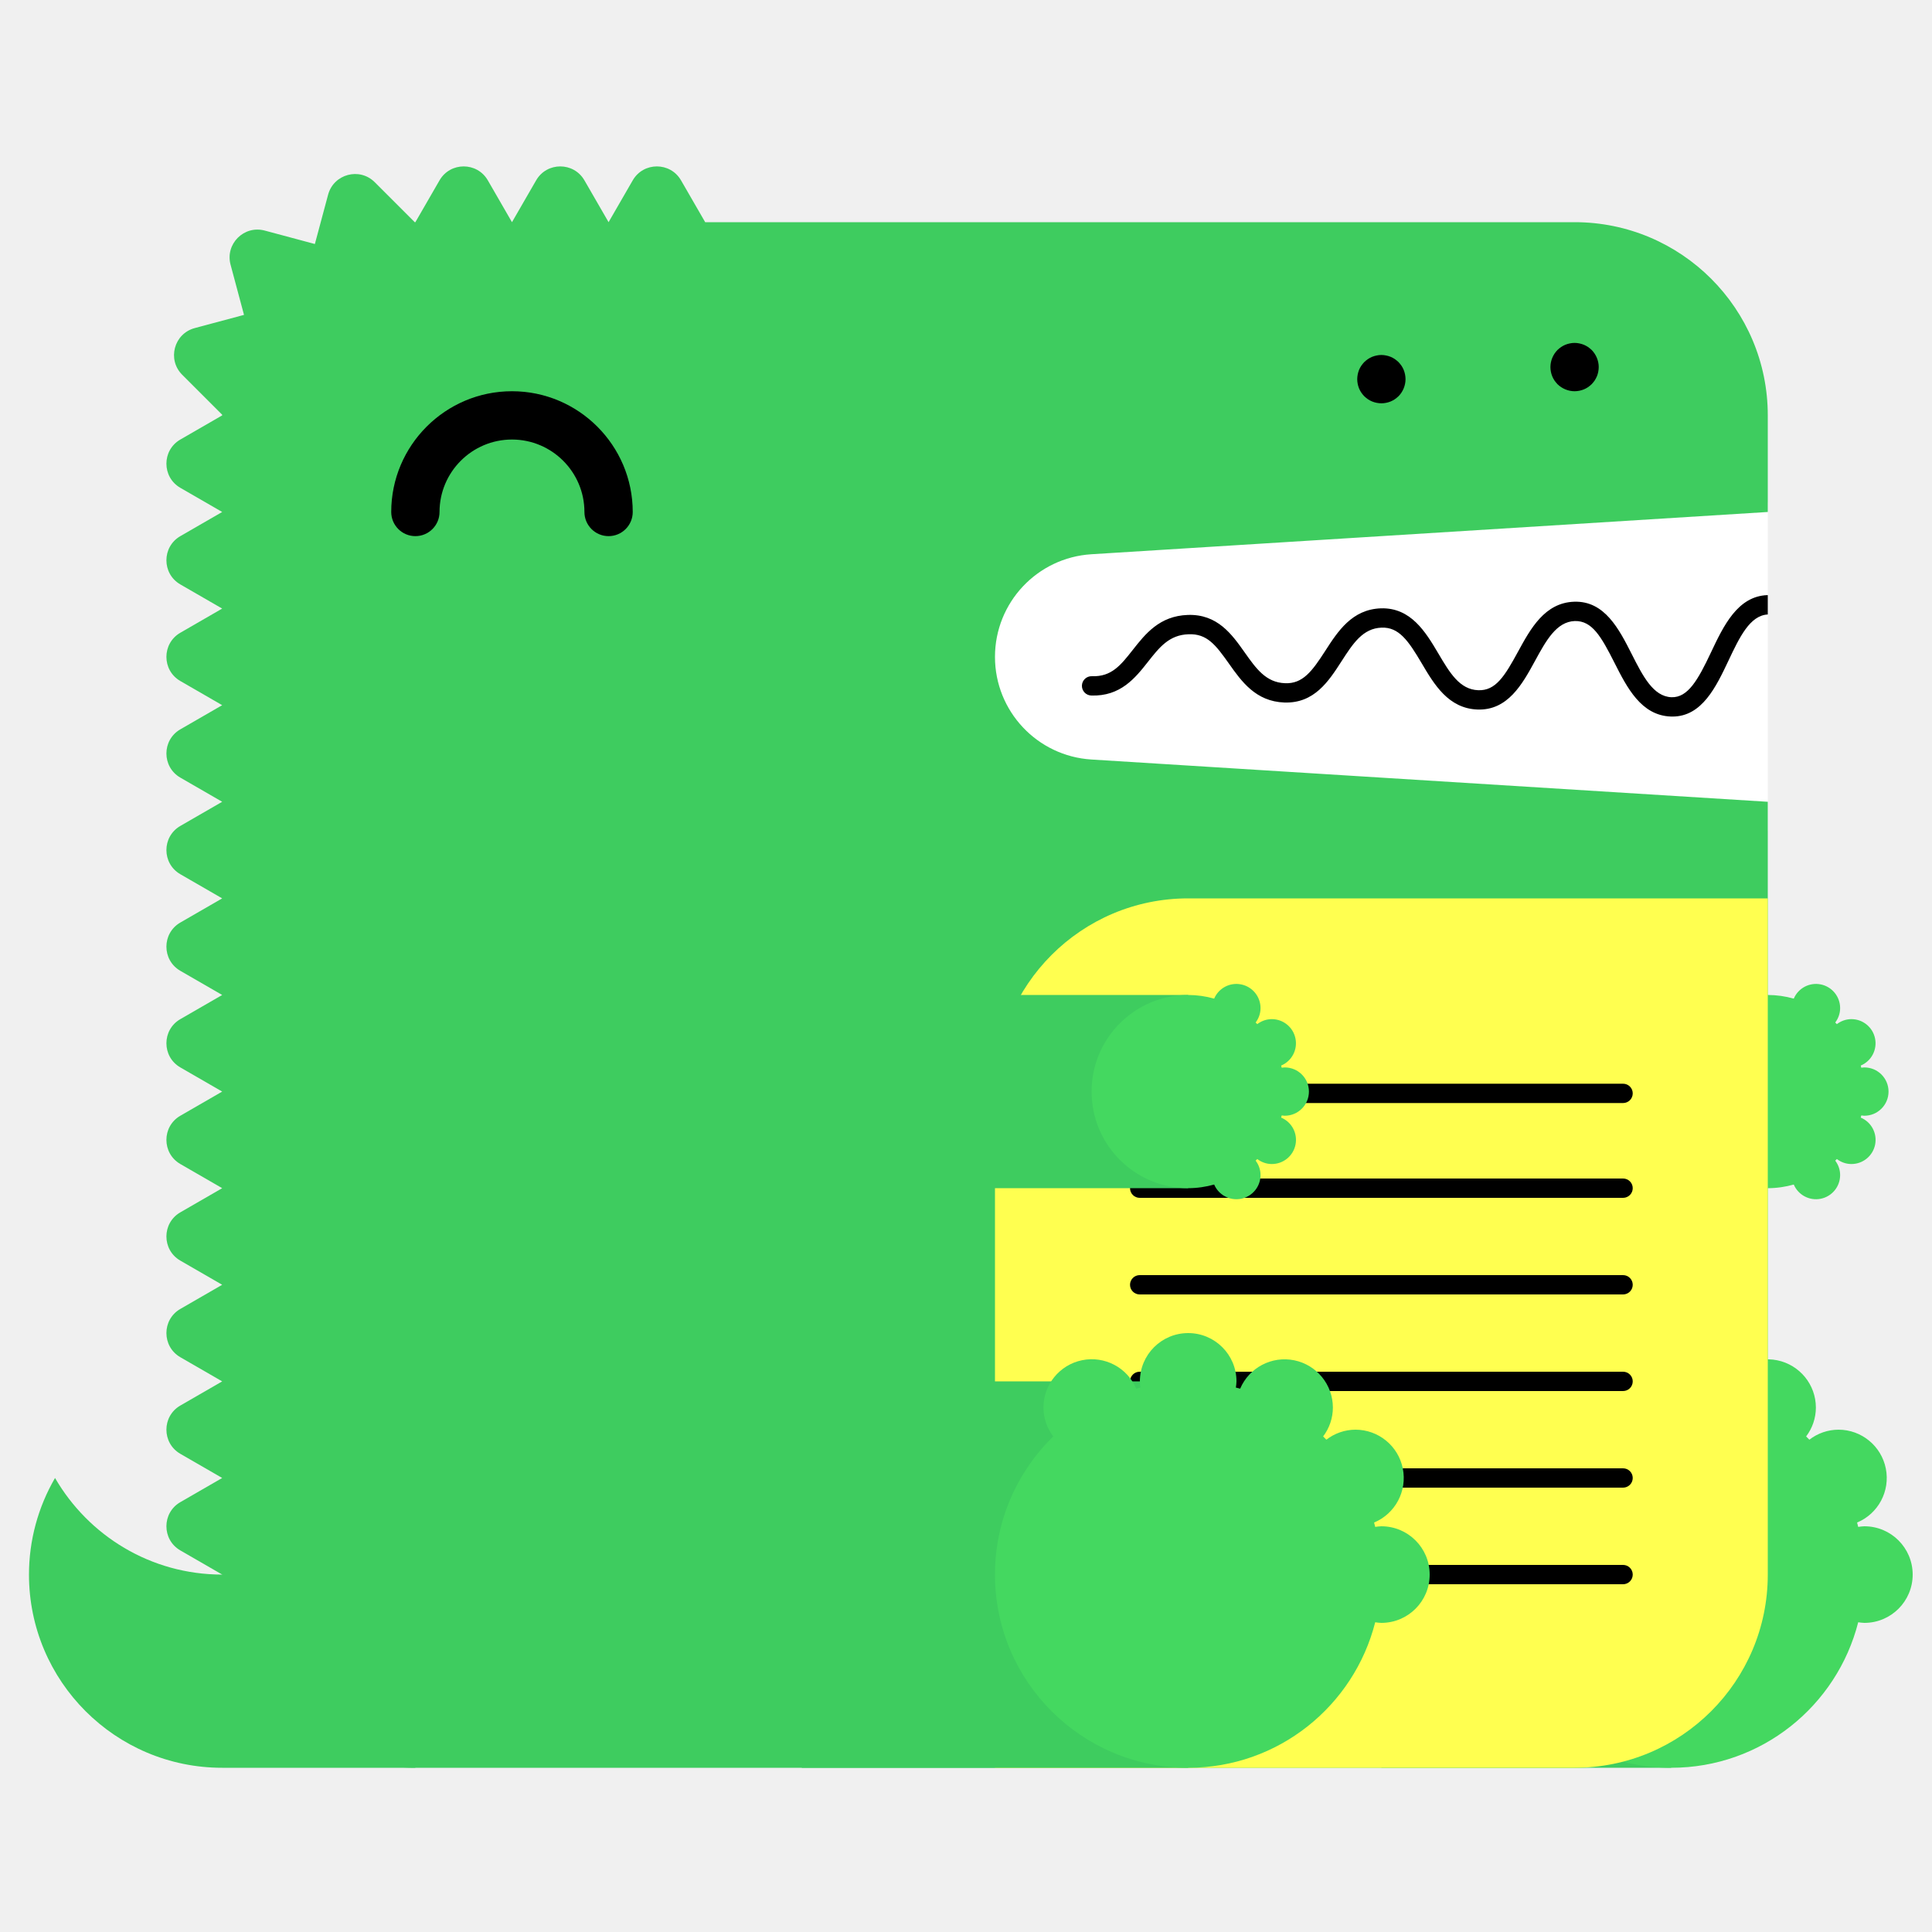
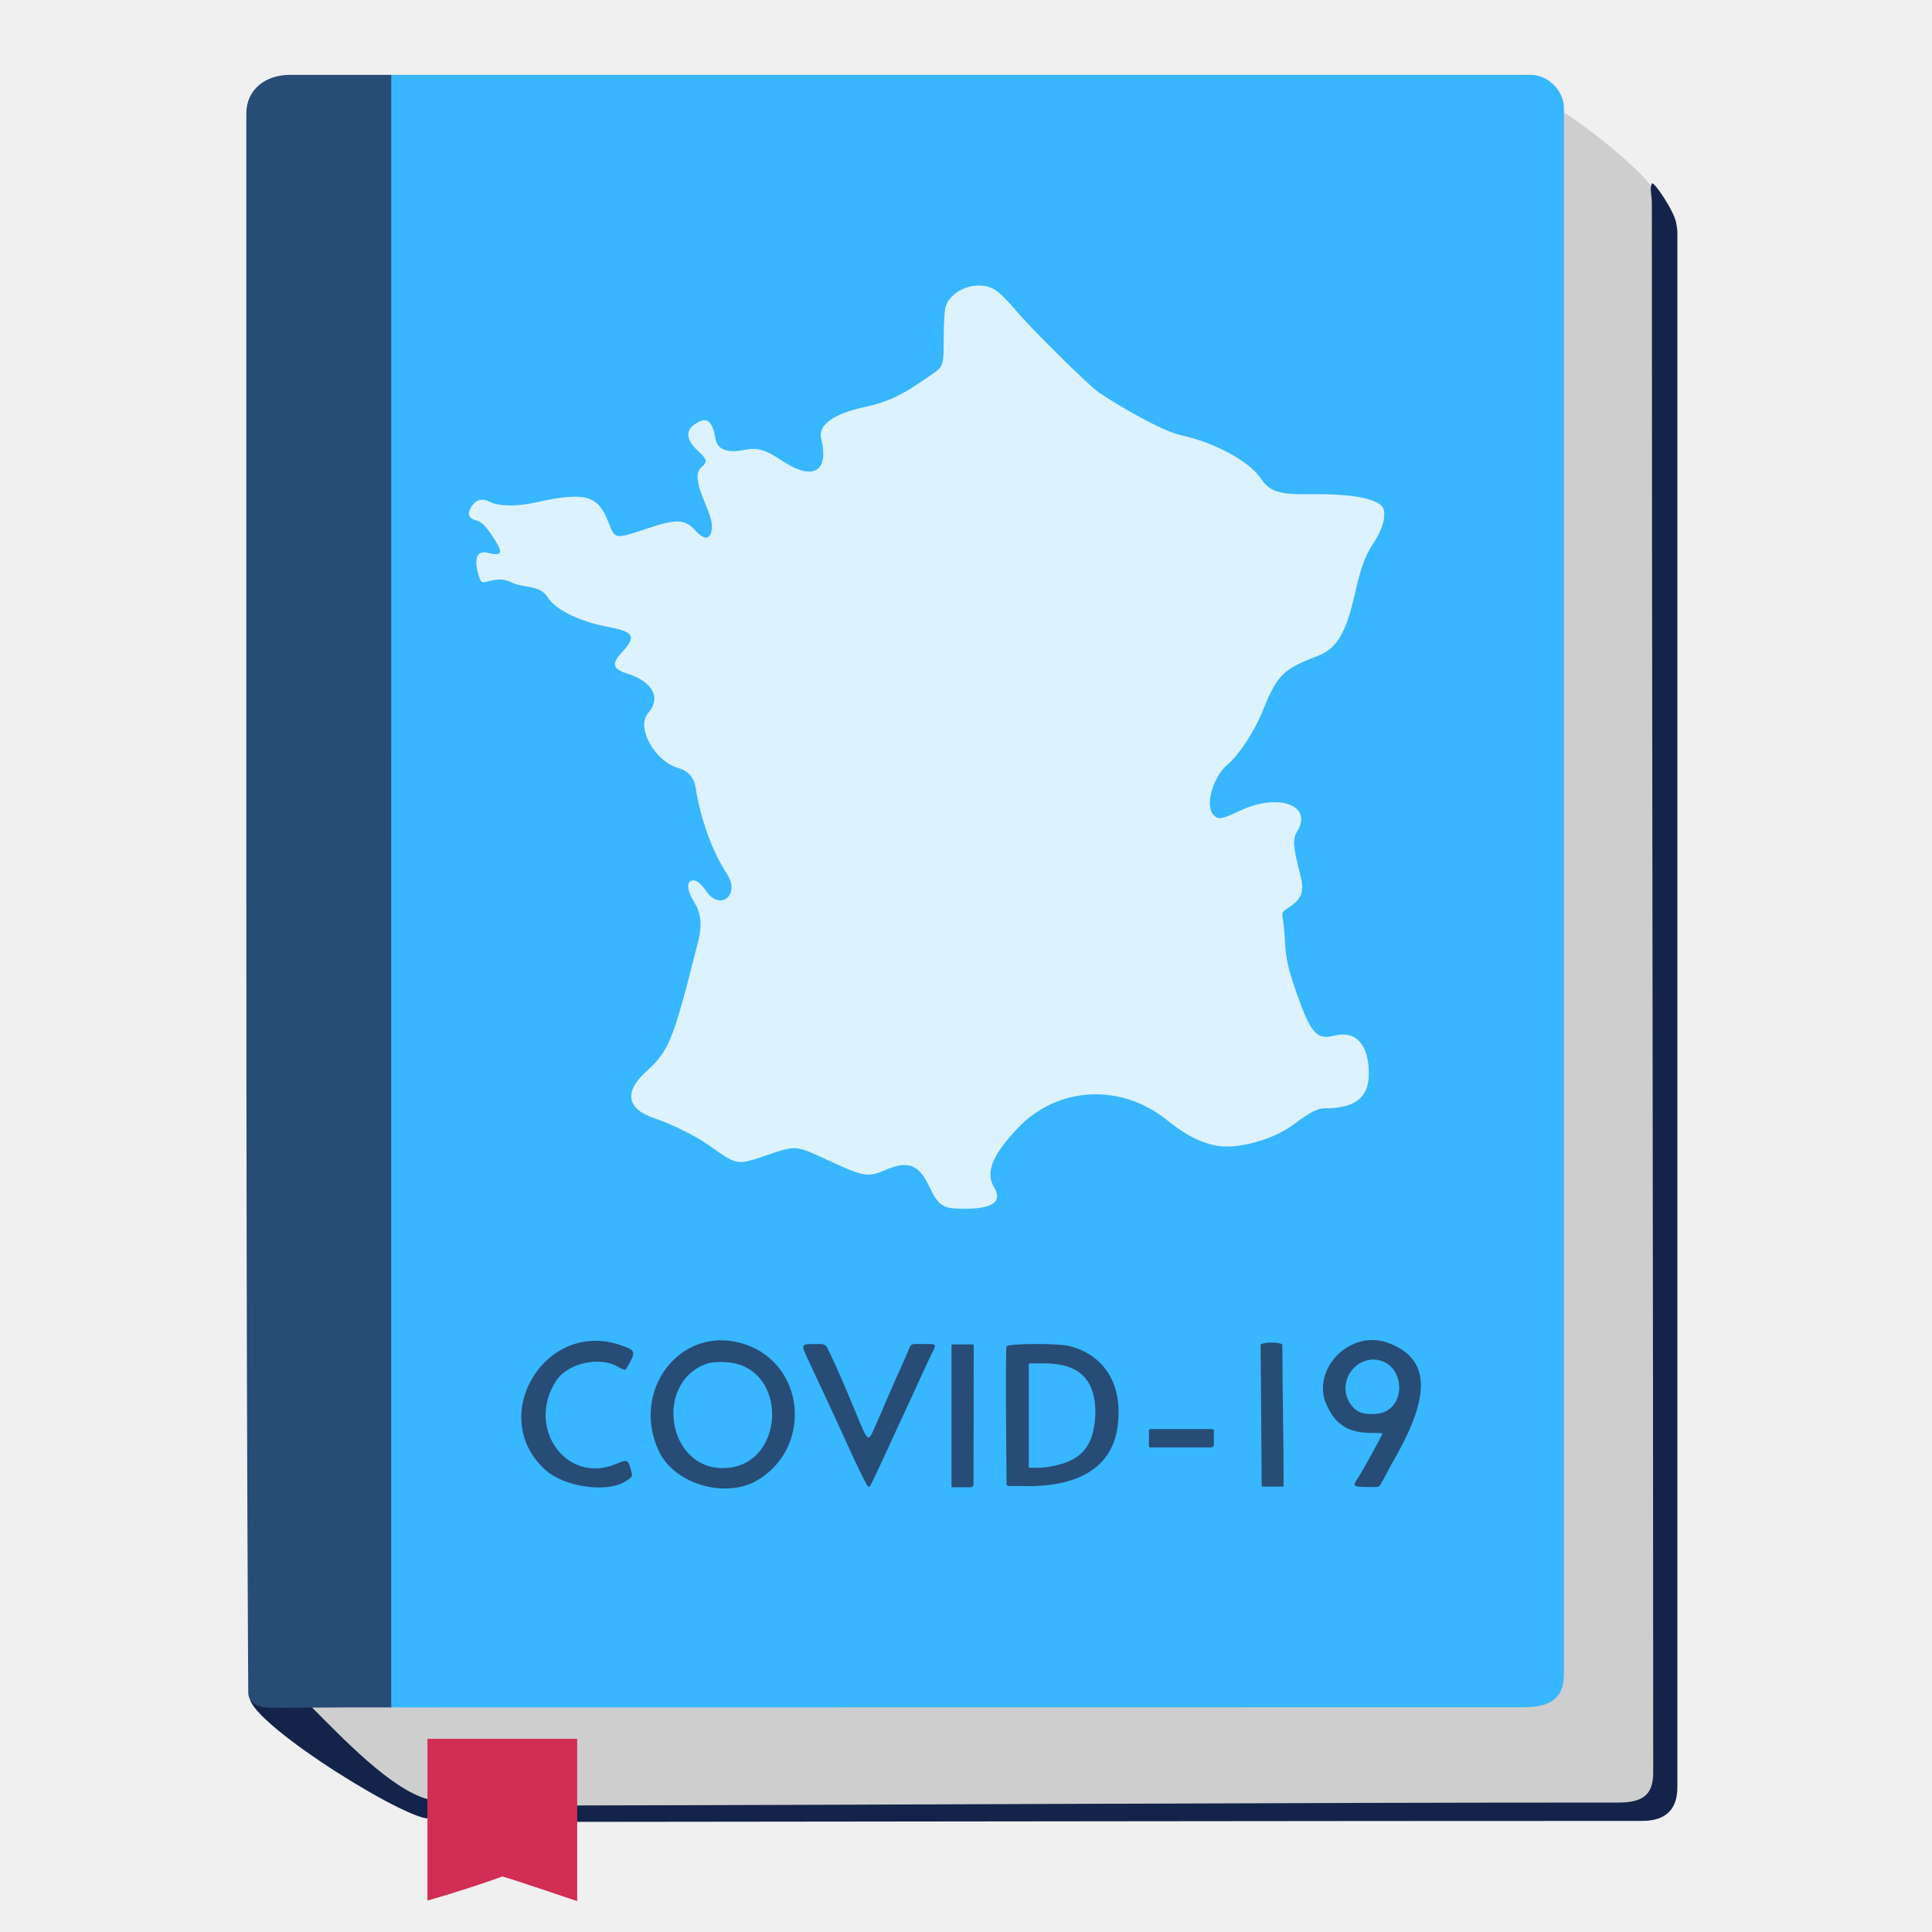
- <svg xmlns="http://www.w3.org/2000/svg" width="200" height="200" viewBox="0 0 200 200">
-   <g fill="none" fill-rule="evenodd">
-     <path fill="#FFF" d="M99 52h84v34H99z" />
-     <path d="M23 163c-7.398 0-13.843-4.027-17.303-10A19.886 19.886 0 0 0 3 163c0 11.046 8.954 20 20 20h20v-20H23z" fill="#3ECC5F" />
-     <path d="M112.98 57.376L183 53V43c0-11.046-8.954-20-20-20H73l-2.5-4.33c-1.112-1.925-3.889-1.925-5 0L63 23l-2.5-4.33c-1.111-1.925-3.889-1.925-5 0L53 23l-2.5-4.33c-1.111-1.925-3.889-1.925-5 0L43 23c-.022 0-.042.003-.065.003l-4.142-4.141c-1.57-1.571-4.252-.853-4.828 1.294l-1.369 5.104-5.192-1.392c-2.148-.575-4.111 1.389-3.535 3.536l1.39 5.193-5.102 1.367c-2.148.576-2.867 3.259-1.296 4.83l4.142 4.142c0 .021-.003.042-.003.064l-4.33 2.5c-1.925 1.111-1.925 3.889 0 5L23 53l-4.33 2.5c-1.925 1.111-1.925 3.889 0 5L23 63l-4.33 2.5c-1.925 1.111-1.925 3.889 0 5L23 73l-4.33 2.5c-1.925 1.111-1.925 3.889 0 5L23 83l-4.33 2.5c-1.925 1.111-1.925 3.889 0 5L23 93l-4.33 2.5c-1.925 1.111-1.925 3.889 0 5L23 103l-4.33 2.5c-1.925 1.111-1.925 3.889 0 5L23 113l-4.33 2.5c-1.925 1.111-1.925 3.889 0 5L23 123l-4.33 2.5c-1.925 1.111-1.925 3.889 0 5L23 133l-4.33 2.5c-1.925 1.111-1.925 3.889 0 5L23 143l-4.33 2.5c-1.925 1.111-1.925 3.889 0 5L23 153l-4.33 2.5c-1.925 1.111-1.925 3.889 0 5L23 163c0 11.046 8.954 20 20 20h120c11.046 0 20-8.954 20-20V83l-70.02-4.376A10.645 10.645 0 0 1 103 68c0-5.621 4.37-10.273 9.98-10.624" fill="#3ECC5F" />
-     <path fill="#3ECC5F" d="M143 183h30v-40h-30z" />
-     <path d="M193 158c-.219 0-.428.037-.639.064-.038-.15-.074-.301-.116-.451A5 5 0 0 0 190.32 148a4.96 4.96 0 0 0-3.016 1.036 26.531 26.531 0 0 0-.335-.336 4.955 4.955 0 0 0 1.011-2.987 5 5 0 0 0-9.599-1.959c-.148-.042-.297-.077-.445-.115.027-.211.064-.42.064-.639a5 5 0 0 0-5-5 5 5 0 0 0-5 5c0 .219.037.428.064.639-.148.038-.297.073-.445.115a4.998 4.998 0 0 0-9.599 1.959c0 1.125.384 2.151 1.011 2.987-3.717 3.632-6.031 8.693-6.031 14.3 0 11.046 8.954 20 20 20 9.339 0 17.16-6.41 19.361-15.064.211.027.42.064.639.064a5 5 0 0 0 5-5 5 5 0 0 0-5-5" fill="#44D860" />
-     <path fill="#3ECC5F" d="M153 123h30v-20h-30z" />
-     <path d="M193 115.5a2.5 2.5 0 1 0 0-5c-.109 0-.214.019-.319.032-.02-.075-.037-.15-.058-.225a2.501 2.501 0 0 0-.963-4.807c-.569 0-1.088.197-1.508.518a6.653 6.653 0 0 0-.168-.168c.314-.417.506-.931.506-1.494a2.5 2.5 0 0 0-4.8-.979A9.987 9.987 0 0 0 183 103c-5.522 0-10 4.478-10 10s4.478 10 10 10c.934 0 1.833-.138 2.69-.377a2.5 2.5 0 0 0 4.8-.979c0-.563-.192-1.077-.506-1.494.057-.055.113-.111.168-.168.42.321.939.518 1.508.518a2.5 2.5 0 0 0 .963-4.807c.021-.074.038-.15.058-.225.105.013.21.032.319.032" fill="#44D860" />
-     <path d="M63 55.5a2.5 2.5 0 0 1-2.5-2.5c0-4.136-3.364-7.5-7.5-7.5s-7.5 3.364-7.5 7.5a2.5 2.5 0 1 1-5 0c0-6.893 5.607-12.5 12.5-12.5S65.5 46.107 65.5 53a2.5 2.5 0 0 1-2.5 2.5" fill="#000" />
-     <path d="M103 183h60c11.046 0 20-8.954 20-20V93h-60c-11.046 0-20 8.954-20 20v70z" fill="#FFFF50" />
-     <path d="M168.02 124h-50.04a1 1 0 1 1 0-2h50.04a1 1 0 1 1 0 2m0 20h-50.04a1 1 0 1 1 0-2h50.04a1 1 0 1 1 0 2m0 20h-50.04a1 1 0 1 1 0-2h50.04a1 1 0 1 1 0 2m0-49.814h-50.04a1 1 0 1 1 0-2h50.04a1 1 0 1 1 0 2m0 19.814h-50.04a1 1 0 1 1 0-2h50.04a1 1 0 1 1 0 2m0 20h-50.04a1 1 0 1 1 0-2h50.04a1 1 0 1 1 0 2M183 61.611c-.012 0-.022-.006-.034-.005-3.09.105-4.552 3.196-5.842 5.923-1.346 2.85-2.387 4.703-4.093 4.647-1.889-.068-2.969-2.202-4.113-4.46-1.314-2.594-2.814-5.536-5.963-5.426-3.046.104-4.513 2.794-5.807 5.167-1.377 2.528-2.314 4.065-4.121 3.994-1.927-.07-2.951-1.805-4.136-3.813-1.321-2.236-2.848-4.75-5.936-4.664-2.994.103-4.465 2.385-5.763 4.4-1.373 2.13-2.335 3.428-4.165 3.351-1.973-.07-2.992-1.51-4.171-3.177-1.324-1.873-2.816-3.993-5.895-3.89-2.928.1-4.399 1.97-5.696 3.618-1.232 1.564-2.194 2.802-4.229 2.724a1 1 0 0 0-.072 2c3.017.101 4.545-1.8 5.872-3.487 1.177-1.496 2.193-2.787 4.193-2.855 1.926-.082 2.829 1.115 4.195 3.045 1.297 1.834 2.769 3.914 5.731 4.021 3.103.104 4.596-2.215 5.918-4.267 1.182-1.834 2.202-3.417 4.15-3.484 1.793-.067 2.769 1.35 4.145 3.681 1.297 2.197 2.766 4.686 5.787 4.796 3.125.108 4.634-2.62 5.949-5.035 1.139-2.088 2.214-4.06 4.119-4.126 1.793-.042 2.728 1.595 4.111 4.33 1.292 2.553 2.757 5.445 5.825 5.556l.169.003c3.064 0 4.518-3.075 5.805-5.794 1.139-2.41 2.217-4.68 4.067-4.773v-2z" fill="#000" />
-     <path fill="#3ECC5F" d="M83 183h40v-40H83z" />
-     <path d="M143 158c-.219 0-.428.037-.639.064-.038-.15-.074-.301-.116-.451A5 5 0 0 0 140.32 148a4.96 4.96 0 0 0-3.016 1.036 26.531 26.531 0 0 0-.335-.336 4.955 4.955 0 0 0 1.011-2.987 5 5 0 0 0-9.599-1.959c-.148-.042-.297-.077-.445-.115.027-.211.064-.42.064-.639a5 5 0 0 0-5-5 5 5 0 0 0-5 5c0 .219.037.428.064.639-.148.038-.297.073-.445.115a4.998 4.998 0 0 0-9.599 1.959c0 1.125.384 2.151 1.011 2.987-3.717 3.632-6.031 8.693-6.031 14.3 0 11.046 8.954 20 20 20 9.339 0 17.16-6.41 19.361-15.064.211.027.42.064.639.064a5 5 0 0 0 5-5 5 5 0 0 0-5-5" fill="#44D860" />
-     <path fill="#3ECC5F" d="M83 123h40v-20H83z" />
-     <path d="M133 115.5a2.5 2.5 0 1 0 0-5c-.109 0-.214.019-.319.032-.02-.075-.037-.15-.058-.225a2.501 2.501 0 0 0-.963-4.807c-.569 0-1.088.197-1.508.518a6.653 6.653 0 0 0-.168-.168c.314-.417.506-.931.506-1.494a2.5 2.5 0 0 0-4.8-.979A9.987 9.987 0 0 0 123 103c-5.522 0-10 4.478-10 10s4.478 10 10 10c.934 0 1.833-.138 2.69-.377a2.5 2.5 0 0 0 4.8-.979c0-.563-.192-1.077-.506-1.494.057-.055.113-.111.168-.168.42.321.939.518 1.508.518a2.5 2.5 0 0 0 .963-4.807c.021-.074.038-.15.058-.225.105.013.21.032.319.032" fill="#44D860" />
-     <path d="M143 41.75c-.16 0-.33-.02-.49-.05a2.52 2.52 0 0 1-.47-.14c-.15-.06-.29-.14-.431-.23-.13-.09-.259-.2-.38-.31-.109-.12-.219-.24-.309-.38s-.17-.28-.231-.43a2.619 2.619 0 0 1-.189-.96c0-.16.02-.33.05-.49.03-.16.08-.31.139-.47.061-.15.141-.29.231-.43.09-.13.2-.26.309-.38.121-.11.25-.22.38-.31.141-.09.281-.17.431-.23.149-.06.31-.11.47-.14.32-.07.65-.07.98 0 .159.03.32.08.47.14.149.06.29.14.43.23.13.09.259.2.38.31.11.12.22.25.31.38.09.14.17.28.23.43.06.16.11.31.14.47.029.16.05.33.05.49 0 .66-.271 1.31-.73 1.77-.121.11-.25.22-.38.31-.14.09-.281.17-.43.23a2.565 2.565 0 0 1-.96.19m20-1.25c-.66 0-1.3-.27-1.771-.73a3.802 3.802 0 0 1-.309-.38c-.09-.14-.17-.28-.231-.43a2.619 2.619 0 0 1-.189-.96c0-.66.27-1.3.729-1.77.121-.11.25-.22.38-.31.141-.09.281-.17.431-.23.149-.06.31-.11.47-.14.32-.07.66-.07.98 0 .159.03.32.08.47.14.149.06.29.14.43.23.13.09.259.2.38.31.459.47.73 1.11.73 1.77 0 .16-.021.33-.05.49-.03.16-.08.32-.14.47-.07.15-.14.29-.23.43-.09.13-.2.26-.31.38-.121.11-.25.22-.38.31-.14.09-.281.17-.43.23a2.565 2.565 0 0 1-.96.19" fill="#000" />
-   </g>
+ <svg xmlns="http://www.w3.org/2000/svg" width="400" height="400" viewBox="0 0 400 400" fill="none">
+   <path fill-rule="evenodd" clip-rule="evenodd" d="M62 354.011C62 356.511 84 371.511 90 375.511C93 375.511 341 374.5 343 374.5C343 372.489 343 41.5 343 40.511C342 36.411 324.5 23 323 23C321 23 62 351.511 62 354.011Z" fill="#CECECE" />
+   <path fill-rule="evenodd" clip-rule="evenodd" d="M342.282 367C342.282 371.837 339.856 373.2 335 373.2C263.101 373.2 191.199 373.669 119.3 373.8V377.2C192.866 377.135 266.434 377 340 377C345 377 347.282 374.5 347.282 370C347.282 262.668 347.282 155.332 347.282 48C347.282 47.442 347.098 46.49 347 46C346.5 43.5 342.316 37.367 342 38C341.5 39 342 40.5 342 42C342 150.333 342.282 258.667 342.282 367ZM52.082 350.5C47.5 354 82.424 376.1 88.582 376.5C88.648 375.165 88.582 373.837 88.582 372.5C81 370.5 70.915 359.833 64.582 353.5C64.582 352 53 350.5 52.082 350.5Z" fill="#132349" />
+   <path fill-rule="evenodd" clip-rule="evenodd" d="M51 23.5C51 28.5 51 184.089 51 184.089C51 294.363 51.4 350.12 51.4 350.5C51.4 351.788 52.3 352.732 53.4 353.116C54.5 353.5 54.5 353.579 58.919 353.579C66.5 353.5 73.705 353.5 81.1 353.5L81.102 184.4L81.2 15.5C74.133 15.514 67.067 15.5 60 15.5C55 15.5 51 18.5 51 23.5Z" fill="#274C76" />
+   <rect x="89" y="255" width="216" height="61" fill="#274C76" />
+   <rect x="92" y="53" width="219" height="202" fill="#DDF2FF" />
+   <path fill-rule="evenodd" clip-rule="evenodd" d="M81 15.57C80.999 128.199 81.001 240.827 81.001 353.456V353.456C81 353.48 81.02 353.5 81.044 353.5L314.845 353.47C317.723 353.47 320.788 353.286 322.57 351.026V351.026C323.724 349.564 323.8 347.71 323.8 345.848C323.8 315.191 323.796 23.919 323.796 22.4C323.796 18.763 320.5 15.5 317 15.5H94.7C93.094 15.5 81.651 15.5 81.1 15.5C81 15.5 81 15.483 81 15.57ZM206.165 60.095C207.017 60.658 208.937 62.593 210.434 64.395C213.4 67.967 225.555 79.966 227.556 81.298C231.38 83.843 240.33 89.179 244.465 90.087C251.486 91.634 258.574 95.449 260.969 98.968C262.929 101.85 264.751 102.422 271.66 102.325C278.984 102.223 284.087 103.036 285.9 104.593C287.288 105.785 286.579 109.187 284.218 112.67C280.84 117.654 280.784 124.663 278.318 130.169C276.947 133.229 275.351 134.844 272.699 135.852C265.642 138.536 264.343 139.849 261.4 147.27C259.817 151.261 256.433 156.42 254.183 158.27C251.192 160.73 249.442 166.728 251.162 168.628C252.215 169.791 252.781 169.709 256.845 167.801C264.698 164.114 271.89 166.747 268.582 172.099C267.58 173.72 267.697 175.34 269.237 181.217C270.102 184.519 269.524 186.137 266.863 187.858C265.383 188.815 265.338 188.91 265.625 190.461C265.788 191.346 265.969 193.24 266.026 194.67C266.168 198.248 266.678 200.543 268.472 205.67C271.35 213.897 272.638 215.358 276.196 214.435C280.701 213.266 283.4 216.216 283.4 222.308C283.4 227.254 280.563 229.47 274.231 229.47C272.759 229.47 271.288 230.241 267.747 232.868C264.367 235.374 259.395 236.96 255.25 237.334C251.031 237.715 246.636 235.982 241.765 232.017C232.169 224.206 219.004 224.849 210.747 233.532C205.475 239.077 203.977 242.787 205.801 245.78C207.623 248.768 205.561 250.27 199.635 250.27C195.201 250.27 194.338 249.727 192.45 245.748C190.203 241.013 188.005 240.191 183.197 242.286C179.86 243.739 178.739 243.577 172.6 240.752C164.225 236.897 165.267 236.984 157.753 239.511C152.684 241.215 152.44 241.165 147.105 237.344C144.135 235.217 139.555 232.938 135.209 231.424C129.742 229.521 129.209 225.991 133.766 221.876C137.69 218.333 138.848 216.082 141.386 207.07C142.532 203.005 143.498 198.908 144.568 194.824C145.376 191.744 145.124 189.022 143.845 187.006C142.125 184.293 142.018 182.27 143.596 182.27C144.307 182.27 145.225 183.053 146.233 184.518C149.139 188.741 153.334 185.234 150.514 180.94C147.467 176.301 145.066 169.682 144.01 163.011C143.691 160.995 142.449 159.568 140.573 159.063C135.576 157.717 131.6 150.571 134.2 147.609C136.94 144.488 135.151 141.131 129.858 139.463C126.817 138.505 126.547 137.437 128.75 135.082C131.787 131.836 131.28 130.798 126.2 129.862C120.082 128.733 115.013 126.28 113.396 123.664C111.793 121.068 108.45 121.78 105.996 120.626C104.251 119.806 103.309 119.778 100.6 120.467C99.704 120.695 99.548 120.553 99.1 119.102C98.051 115.705 98.741 113.918 100.898 114.445C104.185 115.247 104.343 114.499 101.699 110.636C100.399 108.736 99.651 108.03 98.668 107.776C97.096 107.368 96.708 106.562 97.433 105.209C98.357 103.482 99.759 103.018 101.403 103.893C103.171 104.834 106.986 104.896 110.8 104.046C120.922 101.789 123.722 102.481 125.813 107.756C127.397 111.751 127.126 111.693 133.849 109.47C140.191 107.372 141.796 107.435 143.996 109.866C146 112.08 147.4 111.683 147.4 108.901C147.4 105.749 142.583 99.02 145.2 96.745C146.564 95.559 146.478 95.185 144.4 93.25C142.12 91.126 141.893 89.228 143.762 87.897C146.257 86.121 147.465 86.94 148.143 90.87C148.526 93.09 150.601 93.878 154.139 93.147C156.785 92.6 158.491 93.09 161.919 95.381C168.344 99.675 171.734 97.696 169.993 90.67C169.333 88.007 172.701 85.616 179 84.277C184.99 83 187.992 80.936 193 77.47C195.332 75.854 195.374 75.72 195.387 69.789C195.395 66.478 195.588 63.865 195.875 63.189C197.445 59.499 202.899 57.933 206.165 60.095ZM128.4 278.465C131.762 279.607 131.8 279.776 129.545 283.55C129.453 283.704 128.708 283.434 127.889 282.95C124.166 280.75 117.56 282.233 115.2 285.798C108.741 295.559 117.304 307.484 127.603 303.069C129.793 302.13 130.038 302.22 130.573 304.158C130.972 305.601 131.204 305.716 129.2 306.87C125.5 309 116.865 307.974 112.795 304.223C100.795 293.161 112.89 273.196 128.4 278.465ZM153.217 278.017C167.053 281.701 168.588 300.495 155.871 306.978C149.073 310.088 139.471 306.884 136.439 300.495C130.554 288.094 140.587 274.653 153.217 278.017ZM265.749 307.615C265.749 307.712 265.671 307.79 265.574 307.79V307.79H261.39V307.79C261.297 307.79 261.221 307.718 261.22 307.625C261.17 297.976 261 279.21 261 278.5C261 277.786 265.5 277.786 265.5 278.5C265.5 288.205 265.779 297.91 265.749 307.615ZM287.04 277.903C296 281 296.5 288.5 288.698 302.07C287.749 303.696 286.7 305.892 285.764 307.446C285.603 307.712 285.312 307.87 285 307.87V307.87H283.063C280.267 307.87 280.004 307.677 280.949 306.315C281.94 304.888 286.2 297.14 286.2 296.8C286.2 296.649 285 296.67 283.449 296.67C278.5 296.5 276.081 294.5 274.3 289.997C272.081 283 279.5 275.5 287.04 277.903ZM177.176 292.47C179.705 298.617 179.719 298.629 180.993 295.77C182.959 291.362 184.793 286.893 186.801 282.505C187.351 281.302 187.977 279.857 188.191 279.294C188.651 278.084 188.773 278.27 190.99 278.27C194.298 278.27 194 278 192.446 281.196C190.121 286.258 187.78 291.312 185.448 296.37C180.122 307.928 180.15 307.87 179.834 307.87C179.574 307.87 177.801 304.287 175.009 298.121C172.521 292.63 169.962 287.17 167.4 281.713C165.791 278.285 165.796 278.27 168.588 278.27H170.05C170.441 278.27 170.814 278.437 171.074 278.729V278.729C171.158 278.823 171.228 278.927 171.283 279.04C173.413 283.414 175.325 287.973 177.176 292.47ZM201.558 307.353C201.557 307.661 201.308 307.91 201 307.91V307.91H197.039V307.91C197.018 307.91 197 307.892 197 307.871V278.539C197 278.435 197.085 278.35 197.19 278.35V278.35H201.4V278.35C201.51 278.35 201.6 278.44 201.6 278.55L201.558 307.353ZM221.554 278.715C228.82 280.678 232.469 286.767 231.414 295.169C230.298 304.054 222.97 307.968 211.7 307.67H208.854V307.67C208.603 307.67 208.399 307.467 208.397 307.216L208.295 293.472C208.237 285.663 208.276 279.048 208.382 278.772C208.632 278.121 219.185 278.075 221.554 278.715ZM281.496 282.268C278.016 284.39 277.548 289.155 280.563 291.77C281.5 292.5 282.545 292.885 284.8 292.738C291.703 292.29 291.126 281.473 284.2 281.473C283.43 281.473 282.213 281.831 281.496 282.268ZM146.154 282.395C135.409 286.431 138.225 303.959 149.619 303.959C162.76 303.959 163.511 282.869 150.4 282.031C148.601 281.916 147.083 282.047 146.154 282.395ZM213 303.839C213 303.856 213.014 303.87 213.031 303.87V303.87H215.785C223.5 303 226.5 300 226.8 292.667C226.818 285.491 223.411 282.27 216.054 282.27H213.191V282.27C213.085 282.27 213 282.355 213 282.461V303.839ZM251.322 296.224V299.134V299.134C251.322 299.43 251.082 299.67 250.786 299.67H238.128V299.67C237.99 299.67 237.878 299.558 237.878 299.42V296.194C237.878 296.015 238.023 295.87 238.202 295.87V295.87H250.968C251.163 295.87 251.322 296.029 251.322 296.224V296.224Z" fill="#38B6FF" />
+   <path fill-rule="evenodd" clip-rule="evenodd" d="M88.5 360C88.5 361 88.5 382 88.5 393.5C93.712 391.985 100 390 104 388.5C109 390 114.394 391.933 119.5 393.603C119.5 385.813 119.5 361 119.5 360C119 360 89 360 88.5 360Z" fill="#D12D55" />
</svg>
